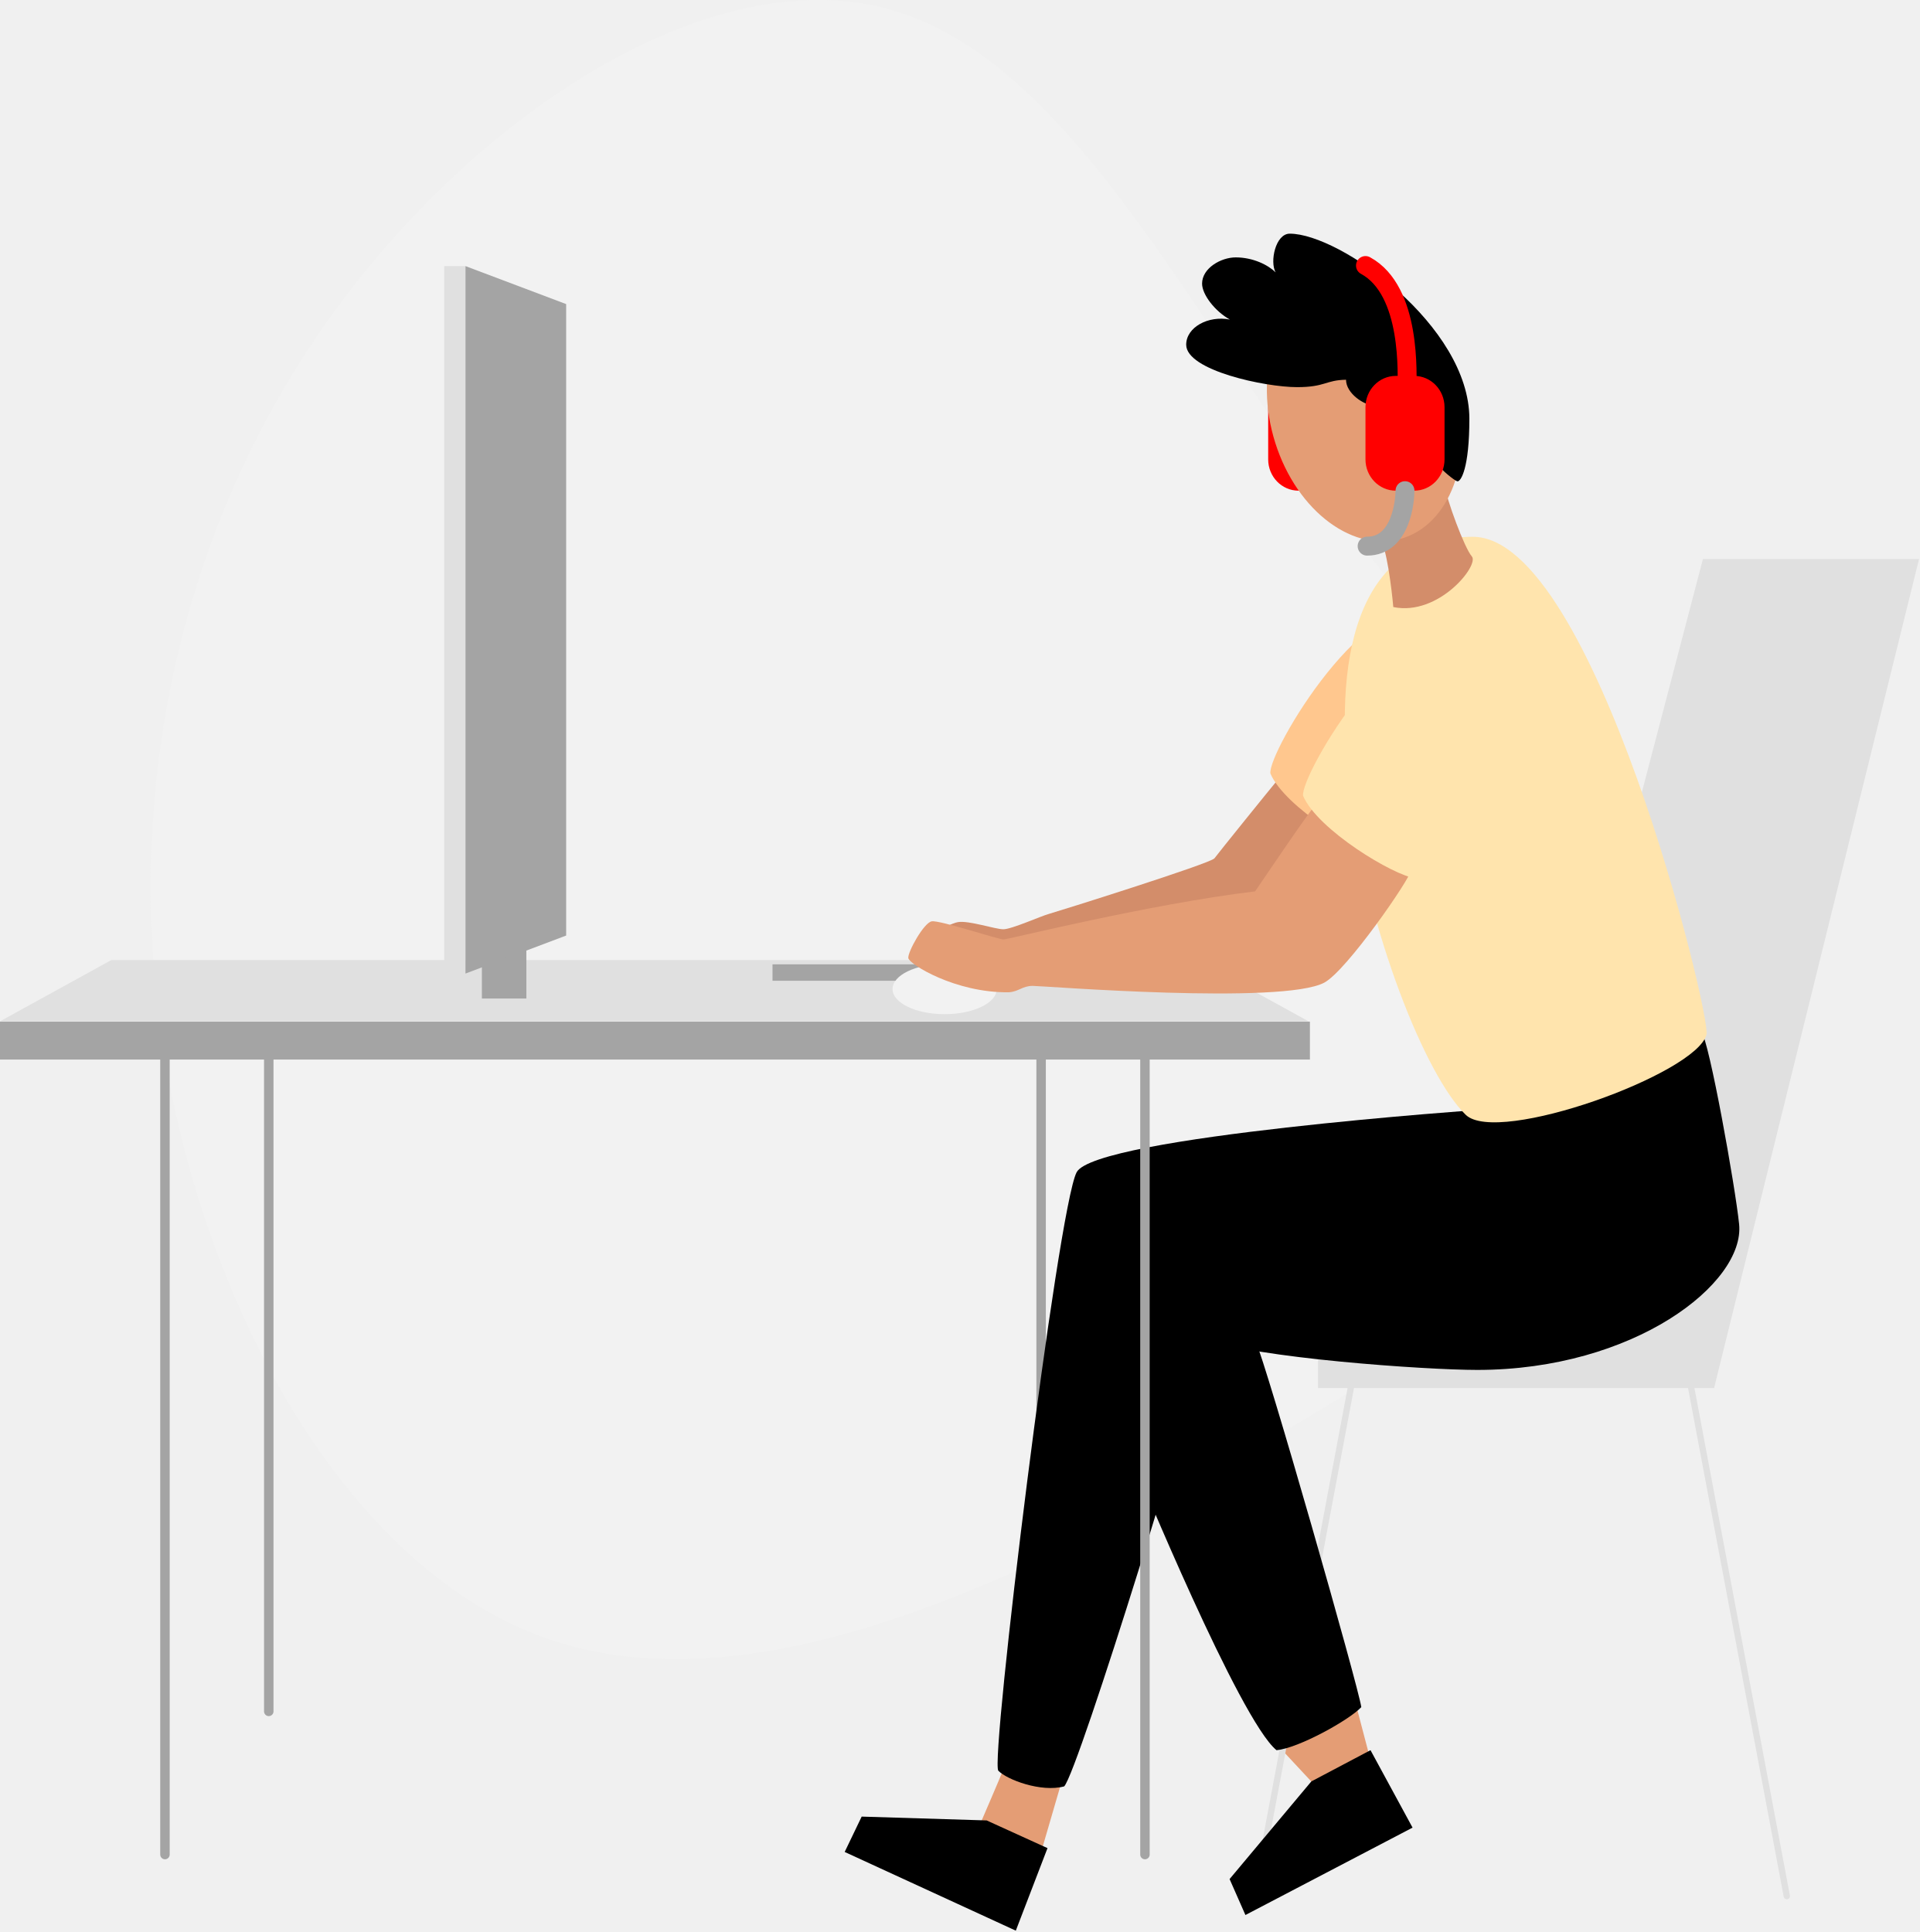
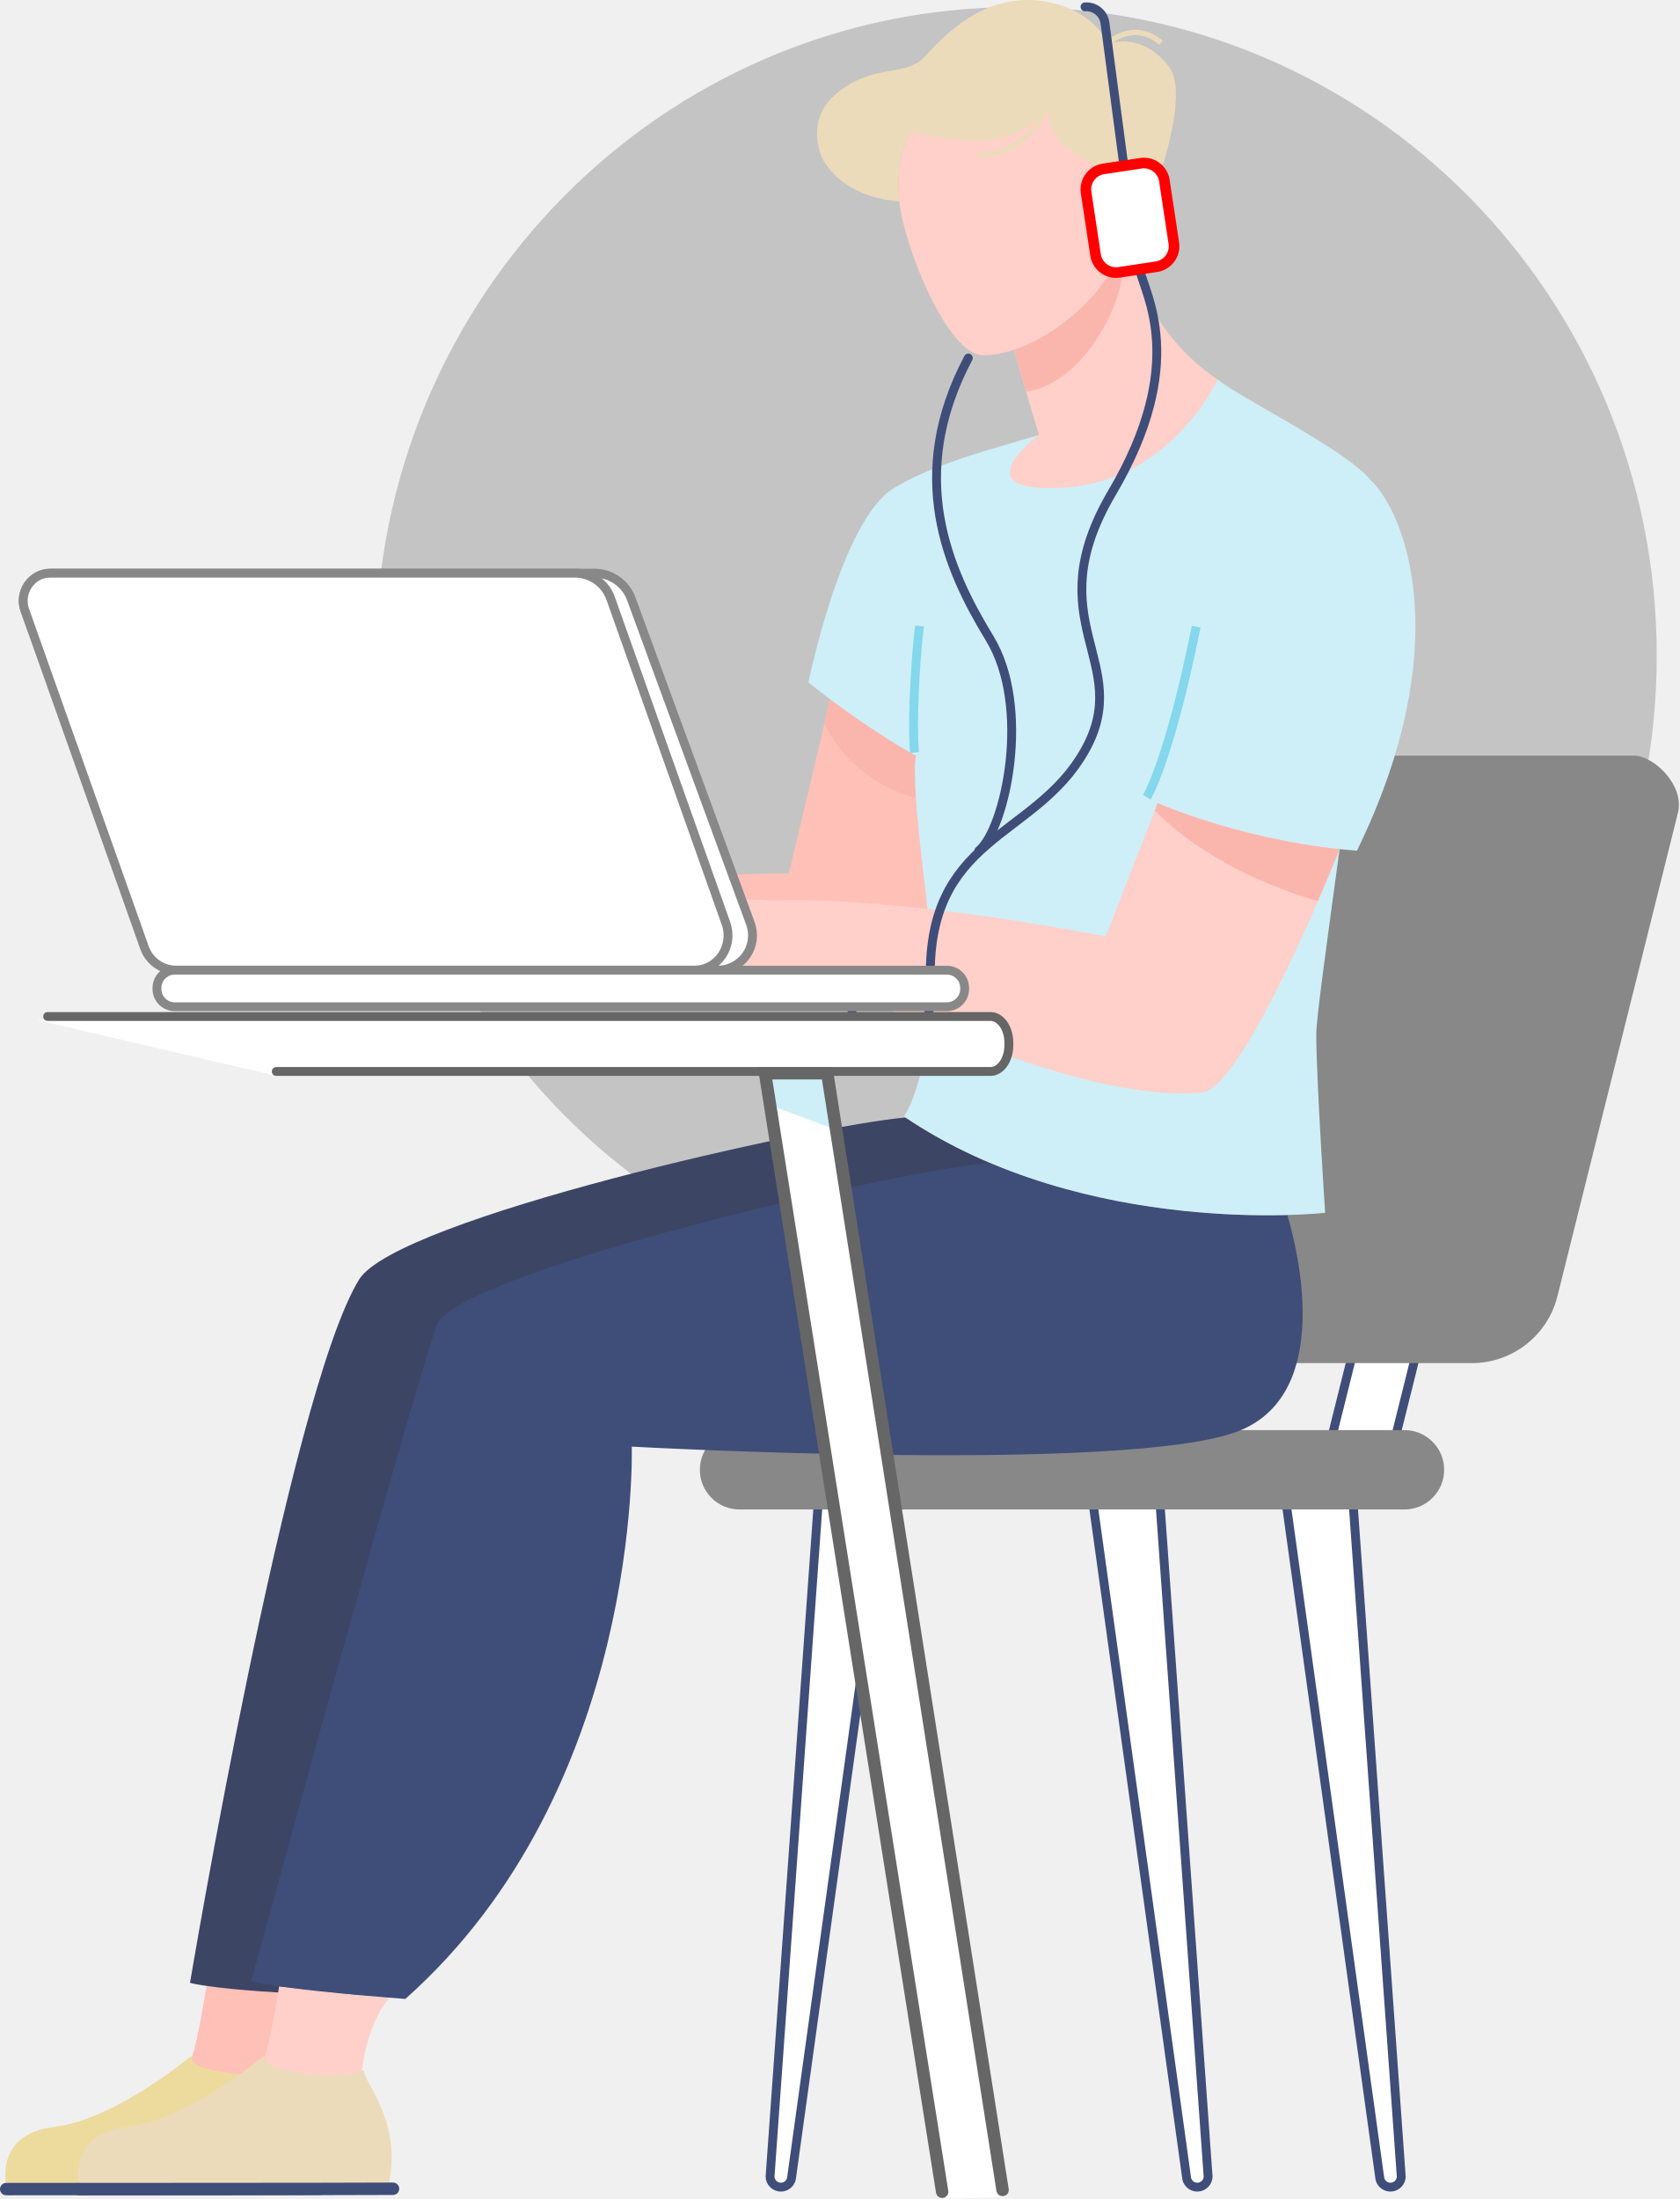
- <svg xmlns="http://www.w3.org/2000/svg" width="609" height="613" viewBox="0 0 609 613" fill="none">
-   <path d="M423.952 162.251C472.428 228.349 531.545 282.288 528.34 331.628C525.135 380.844 459.624 425.346 387.023 465.628C314.309 505.961 234.616 542.075 172.27 519.452C109.924 496.829 64.902 415.229 51.873 332.844C38.845 250.459 57.506 167.081 104.163 101.462C150.82 35.844 225.241 -12.322 281.489 2.79C337.737 17.903 375.476 96.036 423.952 162.251Z" fill="#F2F2F2" />
-   <path d="M330.27 336.178V543.001" stroke="#A4A4A4" stroke-width="3" stroke-linecap="round" stroke-linejoin="round" />
-   <path d="M417.767 119.271H411.918C406.607 119.271 402.302 123.715 402.302 129.197V145.757C402.302 151.239 406.607 155.683 411.918 155.683H417.767C423.077 155.683 427.382 151.239 427.382 145.757V129.197C427.382 123.715 423.077 119.271 417.767 119.271Z" fill="#FF0000" />
-   <path d="M318.171 561.72C317.281 564.011 311.216 578.064 311.216 578.064L330.814 585.774L336.664 565.69L318.171 561.72Z" fill="#E49D75" />
-   <path d="M430.402 541.851L434.433 557.203L416.789 566.112L405.155 553.614L430.402 541.851Z" fill="#E49D75" />
-   <path d="M405.115 247.68C403.104 250.079 386.446 270.708 385.252 272.337C384.058 273.967 335.285 289.269 332.713 289.981C330.141 290.692 320.895 294.844 318.291 294.844C315.687 294.844 307.33 291.991 303.868 292.578C300.407 293.165 289.357 299.841 290.423 302.504C291.489 305.167 410.78 296.275 410.78 296.275L423.784 254.496L405.115 247.68Z" fill="#D38D6A" />
-   <path d="M428.512 440.417L398.2 601.614" stroke="#E0E0E0" stroke-width="2" stroke-linecap="round" stroke-linejoin="round" />
-   <path d="M540.215 177.379H608.77L543.756 440.416H418.111V423.294L488.461 375.071L540.215 177.379Z" fill="#E0E0E0" />
-   <path d="M398.224 425.329C401.701 432.666 431.076 535.664 431.837 541.653C428.095 545.706 411.869 554.722 404.939 555.309C393.2 545.772 360.309 465.686 360.309 465.686C360.309 465.686 371.51 399.24 398.224 425.329Z" fill="black" />
-   <path d="M539.678 327.211C542.226 330.338 550.471 376.485 551.697 388.421C553.579 407.181 518.348 434.659 468.614 434.659C452.197 434.659 397.839 430.879 382.223 424.791C381.422 434.99 342.048 562.191 337.585 566.798C330.254 568.775 319.413 564.664 316.704 561.835C313.996 559.007 335.518 383.284 341.543 371.936C347.569 360.587 470.337 352.059 470.337 352.059L539.678 327.211Z" fill="black" />
-   <path d="M454.456 195.494C477.508 209.382 443.038 270.046 438.679 271.593C431.733 270.766 407.543 256.166 403.008 245.422C402.03 238.821 434.769 183.624 454.456 195.494Z" fill="#FFC78E" />
-   <path d="M467.228 170.315C505.761 170.315 542.867 322.174 541.344 328.253C538.227 340.719 475.105 363.515 464.977 353.722C439.361 328.973 392.118 170.315 467.228 170.315Z" fill="#FFE4AD" />
-   <path d="M536.513 440.417L566.824 601.614" stroke="#E0E0E0" stroke-width="2" stroke-linecap="round" stroke-linejoin="round" />
-   <path d="M332.297 586.386L322.241 612.574L267.956 587.602L273.348 576.385L312.995 577.601L332.297 586.386Z" fill="black" />
-   <path d="M434.761 555.309L448.102 579.884L395.083 607.611L390.059 596.204L415.988 565.227L434.761 555.309Z" fill="black" />
-   <path d="M458.102 153.59C458.975 158.619 464.512 173.781 466.916 176.56C469.319 179.34 456.379 195.585 441.989 192.607C441.556 187.504 439.849 173.053 437.59 170.655C435.33 168.256 458.102 153.59 458.102 153.59Z" fill="#D38D6A" />
-   <path d="M445.392 170.644C461.023 165.379 468.078 143.344 461.15 121.428C454.222 99.511 435.935 86.013 420.305 91.278C404.675 96.544 397.62 118.579 404.548 140.495C411.475 162.411 429.762 175.91 445.392 170.644Z" fill="#E49D75" />
-   <path d="M409.145 74.141C425.106 74.141 466.122 103.415 466.122 132.87C466.122 148.677 463.414 152.722 462.389 152.722C461.363 152.722 451.459 144.789 451.459 139.09C451.459 133.391 449.512 124.962 447.613 124.962C444.408 124.962 443.936 128.643 435.875 128.643C432.79 128.643 426.997 124.846 426.997 120.487C420.451 120.603 420.451 122.836 411.469 122.836C401.293 122.836 376.294 117.526 376.294 109.37C376.294 103.845 383.273 100.04 390.147 101.388C385.492 98.816 381.334 93.505 381.334 89.99C381.334 85.068 387.343 81.668 391.998 81.668C397.519 81.668 402.278 84.067 404.658 86.416C402.759 83.025 404.634 74.141 409.145 74.141Z" fill="black" />
-   <path d="M446.339 141.787C450.911 141.787 454.616 137.961 454.616 133.242C454.616 128.523 450.911 124.697 446.339 124.697C441.768 124.697 438.062 128.523 438.062 133.242C438.062 137.961 441.768 141.787 446.339 141.787Z" fill="#E49D75" />
-   <path d="M415.539 324.159H0V336.186H415.539V324.159Z" fill="#A4A4A4" />
-   <path d="M379.795 304.622H207.766H207.333H35.303L0 324.052H207.333H207.766H415.107L379.795 304.622Z" fill="#E0E0E0" />
-   <path d="M52.33 336.178V588.429" stroke="#A4A4A4" stroke-width="3" stroke-linecap="round" stroke-linejoin="round" />
-   <path d="M85.262 336.178V543.001" stroke="#A4A4A4" stroke-width="3" stroke-linecap="round" stroke-linejoin="round" />
-   <path d="M363.209 336.178V588.429" stroke="#A4A4A4" stroke-width="3" stroke-linecap="round" stroke-linejoin="round" />
-   <path d="M318.739 305.97H245.064V311.181H318.739V305.97Z" fill="#A4A4A4" />
-   <path d="M166.974 299.485H152.872V316.814H166.974V299.485Z" fill="#A4A4A4" />
-   <path d="M299.662 321.785C308.786 321.785 316.183 318.215 316.183 313.811C316.183 309.407 308.786 305.837 299.662 305.837C290.537 305.837 283.14 309.407 283.14 313.811C283.14 318.215 290.537 321.785 299.662 321.785Z" fill="#F2F2F2" />
-   <path d="M416.861 255.968C414.458 258.673 399.746 280.51 398.16 282.817C364.507 286.871 320.038 298.012 318.403 298.07C316.768 298.128 298.067 291.875 295.559 292.33C293.051 292.785 287.923 302.066 288.14 303.976C288.356 305.887 303.083 315.069 320.038 314.837C323.243 314.614 324.292 312.81 327.617 312.81C330.943 312.81 406.942 318.873 420.13 311.76C427.302 307.88 447.453 278.624 447.453 276.432C447.453 274.24 416.861 255.968 416.861 255.968Z" fill="#E49D75" />
-   <path d="M464.832 202.575C487.877 216.463 453.415 277.127 449.056 278.673C442.101 277.846 417.919 263.247 413.376 252.502C412.398 245.901 445.138 190.705 464.832 202.575Z" fill="#FFE4AD" />
-   <path d="M147.671 84.431H140.917V308.898H147.671V84.431Z" fill="#E0E0E0" />
-   <path d="M147.663 84.431V196.66V308.898L179.601 296.838V196.66V96.483L147.663 84.431Z" fill="#A4A4A4" />
-   <path d="M448.631 119.271H442.782C437.472 119.271 433.167 123.715 433.167 129.197V145.757C433.167 151.239 437.472 155.683 442.782 155.683H448.631C453.941 155.683 458.246 151.239 458.246 145.757V129.197C458.246 123.715 453.941 119.271 448.631 119.271Z" fill="#FF0000" />
-   <path d="M446.339 123.862C446.339 119.271 447.878 92.231 433.167 84.249" stroke="#FF0000" stroke-width="6" stroke-linecap="round" stroke-linejoin="round" />
-   <path d="M445.706 155.683C445.706 158.322 444.697 173.285 433.688 173.285" stroke="#A4A4A4" stroke-width="6" stroke-linecap="round" stroke-linejoin="round" />
+ <svg xmlns="http://www.w3.org/2000/svg" width="948" height="1241" viewBox="0 0 948 1241" fill="none">
+   <g clip-path="url(#clip0)">
+     <ellipse cx="573.5" cy="370" rx="361.5" ry="366" fill="#C4C4C4" />
+     <path d="M440.7 1234.31C439.114 1234.31 437.589 1233.69 436.449 1232.59C435.309 1231.49 434.642 1229.99 434.59 1228.4L461.79 847.88H499.61L446.81 1228.4C446.758 1229.99 446.092 1231.49 444.951 1232.59C443.811 1233.69 442.286 1234.31 440.7 1234.31V1234.31Z" fill="white" stroke="#3F4D79" stroke-width="5" stroke-miterlimit="10" stroke-linecap="round" />
+     <path d="M675.7 1234.31C674.114 1234.31 672.589 1233.69 671.449 1232.59C670.309 1231.49 669.642 1229.99 669.59 1228.4L616.79 847.88H654.61L681.81 1228.4C681.758 1229.99 681.092 1231.49 679.951 1232.59C678.811 1233.69 677.286 1234.31 675.7 1234.31V1234.31Z" fill="white" stroke="#3F4D79" stroke-width="5" stroke-miterlimit="10" stroke-linecap="round" />
+     <path d="M784.7 1234.31C783.114 1234.31 781.589 1233.69 780.449 1232.59C779.309 1231.49 778.642 1229.99 778.59 1228.4L725.79 847.88H763.61L790.81 1228.4C790.758 1229.99 790.092 1231.49 788.951 1232.59C787.811 1233.69 786.286 1234.31 784.7 1234.31V1234.31Z" fill="white" stroke="#3F4D79" stroke-width="5" stroke-miterlimit="10" stroke-linecap="round" />
+     <path d="M798.68 766.29L787.76 810.09H751.86L762.78 766.29H798.68Z" fill="white" stroke="#3F4D79" stroke-width="5" stroke-miterlimit="10" stroke-linecap="round" />
+     <path d="M658.55 766.29L647.63 810.09H611.73L622.65 766.29H658.55Z" fill="white" stroke="#3F4D79" stroke-width="5" stroke-miterlimit="10" stroke-linecap="round" />
+     <path d="M792.62 807.08H417.37C404.999 807.08 394.97 817.107 394.97 829.475C394.97 841.843 404.999 851.87 417.37 851.87H792.62C804.991 851.87 815.02 841.843 815.02 829.475C815.02 817.107 804.991 807.08 792.62 807.08Z" fill="#888888" />
+     <path d="M947 458.53L878.95 731.53C876.262 742.308 870.046 751.878 861.292 758.717C852.538 765.555 841.748 769.27 830.64 769.27H582.64C568.91 769.27 559.36 748.52 564.09 728.95L631.88 448.61C635.1 435.29 643.45 426.45 652.8 426.45H922.24C933.18 426.45 950.73 443 947 458.53Z" fill="#888888" />
+     <path d="M164.34 1168.44C164.34 1175.36 185.75 1196.55 178.54 1231.97C178.54 1231.97 125.72 1232.05 99.81 1232.21C69.01 1232.4 3.5 1232.4 3.5 1232.4C3.5 1232.4 -2.86 1204.17 30.88 1200.26C64.62 1196.35 107.39 1160.69 107.39 1160.69L164.34 1168.44Z" fill="#ECDB9D" />
+     <path d="M180.81 1235.21C150.01 1235.4 3.5 1235.4 3.5 1235.4" stroke="#3F4D79" stroke-width="7" stroke-miterlimit="10" stroke-linecap="round" />
+     <path d="M108.39 1160.69C111.73 1151.38 116.54 1120.97 116.54 1120.97L170.81 1125.73C170.81 1125.73 161.81 1146.06 163.34 1167.44C163.86 1174.65 104.72 1170.9 108.39 1160.69Z" fill="#FFC0B7" />
+     <path d="M656.08 781.24C595.74 805.9 312.87 790.33 312.87 790.33C312.87 790.33 307.08 1011.94 200.71 1126.66C200.71 1126.66 127.34 1124.2 107.23 1119.01C107.23 1119.01 162.83 787.35 202.58 722.2C223.58 687.71 460.02 635.08 511 630.65C526.184 640.765 542.301 649.404 559.13 656.45C605.47 676 653 683 688.74 685.07C694.23 717.11 695.1 765.3 656.08 781.24Z" fill="#3C4564" />
+     <path d="M205.34 1168.44C205.34 1175.36 226.75 1196.55 219.54 1231.97C219.54 1231.97 166.72 1232.05 140.81 1232.21C110.01 1232.4 44.5 1232.4 44.5 1232.4C44.5 1232.4 38.14 1204.17 71.88 1200.26C105.62 1196.35 148.39 1160.69 148.39 1160.69L205.34 1168.44Z" fill="#ECDBBA" />
+     <path d="M221.81 1235.21C191.01 1235.4 44.5 1235.4 44.5 1235.4" stroke="#3F4D79" stroke-width="7" stroke-miterlimit="10" stroke-linecap="round" />
+     <path d="M149.39 1160.69C152.73 1151.38 157.54 1120.97 157.54 1120.97L219.81 1127.73C219.81 1127.73 208.51 1138.09 204.34 1167.44C203.32 1174.59 145.72 1170.9 149.39 1160.69Z" fill="#FFCFC9" />
+     <path d="M699.75 807.31C639.41 832 356.54 816.4 356.54 816.4C356.54 816.4 362.38 1009.4 228.76 1128.08C228.76 1128.08 161.9 1123.27 141.76 1118.08C141.76 1118.08 227.4 804.72 246.22 748.27C256.52 717.37 519.22 657.79 559.1 656.45C624.89 684.21 693 686.6 726.54 685.7C732.53 706 752.26 785.86 699.75 807.31Z" fill="#3F4D79" />
+     <path d="M527.25 547C458.81 560.65 294.39 554.8 225.46 540.95C221.721 543.841 217.792 546.476 213.7 548.84C204.7 554.01 187.37 558.19 183.26 557.96C179.15 557.73 153.93 553.86 153.93 553.86C153.93 553.86 153.03 551.01 156.72 547.25C160.41 543.49 187.46 546.48 177.57 538.25C173.17 534.57 151.26 542.85 141.73 552.03C132.2 561.21 127.73 553.94 127.73 553.94C127.73 553.94 136.85 536.94 140.12 533.86C143.39 530.78 165.12 517.72 179.84 515.73C190.5 514.29 216.14 516.27 229.71 519.54C280 507.6 376.49 492.38 445.19 492.93C454.32 454.93 465.41 408.41 468.36 394.65L517.2 426.65L527.25 547Z" fill="#FFC0B7" />
+     <path d="M468.36 394.65L465.28 408.3C465.28 408.3 477.93 440.35 518.76 450.93L517.2 426.63L468.36 394.65Z" fill="#FAB6AD" />
+     <path d="M765.82 480.06C765.82 480.06 762.17 479.83 756.02 479.2C749.02 530.89 742.86 574.31 742.86 583.84C742.86 609.45 747.86 684.45 747.86 684.45C747.86 684.45 613 699.58 510.14 630.06C510.14 630.06 533.98 597.97 521.61 496.85C513.39 429.58 517.2 426.63 517.2 426.63C517.2 426.63 492 413.49 456.26 385.18C456.26 385.18 474.81 293.48 504.4 275.49C533.99 257.5 579.91 249.11 610.4 237.63C640.89 226.15 687.24 214.23 687.24 214.23C699.61 224.38 758.34 253.09 772.91 270.31C793.67 289.34 822.13 364.81 765.82 480.06Z" fill="#CEEFF7" />
+     <path d="M647.25 449.9C647.25 449.9 659.86 429.19 675.07 353.69" stroke="#84D7EC" stroke-width="5" stroke-miterlimit="10" />
+     <path d="M516.08 424.72C514.64 406.46 516.58 372.29 518.94 353.3" stroke="#84D7EC" stroke-width="5" stroke-miterlimit="10" />
+     <path d="M756 479.2C756 479.2 702.55 614.28 678.35 616.52C599.53 623.81 467.81 548.75 439.35 547.87L426.87 547.47C419.87 551.58 410.97 555.08 403.44 552.87C388.26 548.43 376.1 537.46 366.04 542.17C355.98 546.88 344.37 555.92 337.99 555.17C324.64 553.56 316.94 546.47 316.94 546.47C316.94 546.47 325.25 537.41 333.64 528.8C327.69 531.13 318.64 537.53 314.01 539.73C307.01 543.04 303.41 537.12 303.41 537.12C303.41 537.12 319.02 523.33 324.41 520.06C329.62 516.91 344.24 513.6 351.62 513.44C360.55 512.24 409.53 505.55 434.77 508.21C463.71 507.14 521.77 509.21 624.05 528.44L653.36 453.26C653.36 453.26 697.87 473.05 756 479.2Z" fill="#FFCFC9" />
+     <path d="M756 479.21C756 479.21 751.17 491.42 743.75 508.56C719.44 501.38 680.03 486.13 651.75 457.38L653.36 453.24C653.36 453.24 697.88 473.05 756 479.21Z" fill="#FAB6AD" />
+     <path d="M633.78 124.14C633.78 124.14 637.78 181.14 687.21 214.23C687.21 214.23 661.16 271.23 601.1 275.17C541.04 279.11 586.33 245.38 586.33 245.38C586.33 245.38 570.66 193.53 568 181.17L633.78 124.14Z" fill="#FFCFC9" />
+     <path d="M633.6 153.74C630.6 179.81 607.6 217.18 579.07 221.01C574.59 205.76 569.43 187.79 568.01 181.17L630.46 127L632.4 130.86C632.4 130.86 634.24 148.24 633.6 153.74Z" fill="#FAB6AD" />
+     <path d="M629.08 128.22C629.08 128.22 630.01 146.09 627.61 151.08C616.56 174.08 581.91 200.48 554.97 200.48C534.12 200.48 509.69 136.95 507.49 113.54C505.29 90.13 508.37 53.04 564.89 48.63C621.41 44.22 625.39 102.94 625.39 102.94L629.08 128.22Z" fill="#FFCFC9" />
+     <path d="M464.21 89.7C464.21 89.7 453.7 68.82 471.27 53.49C492 35.38 511 43.77 521.62 32.29C532.24 20.81 554.43 -3.71 587.42 0.48C617 4.24 625.63 24.78 625.63 24.78C625.63 24.78 643.93 17.07 659.82 37.78C675.71 58.49 637.33 144.78 637.33 144.78C637.33 144.78 627 110.4 625.39 103C621.78 86.43 589.18 90.34 591.83 57.95C591.83 57.95 583 80.03 549.44 79.61C539.44 79.49 526.52 76.75 513.69 74.85C506.59 87.42 506.4 102.15 507.49 113.59C507.49 113.54 477.48 113.08 464.21 89.7Z" fill="#ECDBBA" />
+     <path d="M624.72 24.78C624.72 24.78 639.54 10.69 655.27 24.16" stroke="#ECDBBA" stroke-width="3" stroke-miterlimit="10" />
+     <path d="M591.83 56.08C591.83 56.08 585.68 85.81 552.17 87.75" stroke="#ECDBBA" stroke-width="3" stroke-miterlimit="10" />
+     <path d="M634.27 93.54L623.61 13.05C623.257 10.371 621.894 7.928 619.799 6.221C617.703 4.514 615.035 3.673 612.34 3.87" stroke="#3F4D79" stroke-width="5" stroke-miterlimit="10" stroke-linecap="round" />
+     <path d="M643.14 151.92C646 166 670.9 204.51 627.61 278C584.32 351.49 640.61 373.38 612.14 423.72C583.67 474.06 521.95 471.3 525.14 555.54C527.24 610.97 477.54 618.47 480.41 555.54" stroke="#3F4D79" stroke-width="5" stroke-miterlimit="10" stroke-linecap="round" />
+     <path d="M552.43 480.07C567.29 467.94 582.32 399.25 558.48 360.17C534.64 321.09 511.34 268.41 546.48 202.05" stroke="#3F4D79" stroke-width="5" stroke-miterlimit="10" stroke-linecap="round" />
+     <path d="M643.81 92.135L622.789 95.31C616.394 96.276 611.993 102.243 612.959 108.638L618.281 143.868C619.247 150.263 625.214 154.664 631.609 153.698L652.63 150.523C659.025 149.557 663.426 143.59 662.46 137.195L657.138 101.965C656.172 95.57 650.205 91.169 643.81 92.135Z" fill="white" stroke="#FF0000" stroke-width="6" stroke-miterlimit="10" />
+     <path d="M20.9 575.65H559C564.72 575.65 569.36 582.29 569.36 590.49V591.85C569.36 600.04 564.72 606.68 559 606.68H153.9" fill="white" />
+     <path d="M26.9 573.65H559C564.72 573.65 569.36 580.29 569.36 588.49V589.85C569.36 598.04 564.72 604.68 559 604.68H155.9" stroke="#666666" stroke-width="5" stroke-miterlimit="10" stroke-linecap="round" />
+     <path d="M533.71 1240.91L431.76 605.68H466.86L567.81 1239.91L533.71 1240.91Z" fill="white" />
+     <path d="M472.79 637.94L434.93 623.81L431.75 605.68H466.87L472.79 637.94Z" fill="#CEEFF7" />
+     <path d="M531.71 1236.91L431.76 605.68H466.86L565.81 1235.91" stroke="#666666" stroke-width="7" stroke-miterlimit="10" stroke-linecap="round" />
+     <path d="M405.1 547.5H102.27C98.257 547.502 94.341 546.272 91.05 543.975C87.759 541.679 85.253 538.427 83.87 534.66L14.08 344.47C13.207 342.111 12.918 339.577 13.237 337.082C13.556 334.588 14.474 332.207 15.912 330.144C17.351 328.081 19.266 326.397 21.497 325.235C23.727 324.072 26.205 323.467 28.72 323.47H335.55C340.078 323.474 344.496 324.87 348.204 327.469C351.912 330.068 354.732 333.745 356.28 338L423.5 521.16C424.585 524.121 424.938 527.301 424.532 530.428C424.125 533.556 422.969 536.539 421.163 539.124C419.357 541.71 416.954 543.821 414.157 545.279C411.361 546.737 408.254 547.499 405.1 547.5Z" fill="white" stroke="#888888" stroke-width="5" stroke-miterlimit="10" />
+     <path d="M391.92 547.5H99.27C95.343 547.46 91.524 546.204 88.34 543.904C85.156 541.605 82.763 538.375 81.49 534.66L14.05 344.47C10.44 334.3 17.72 323.47 28.2 323.47H324.71C329.132 323.519 333.43 324.938 337.012 327.531C340.593 330.124 343.283 333.764 344.71 337.95L409.71 521.12C414.23 534 405.08 547.5 391.92 547.5Z" fill="white" stroke="#888888" stroke-width="5" stroke-miterlimit="10" />
+     <path d="M534.34 547.5H98.65C93.088 547.5 88.58 552.009 88.58 557.57V558.09C88.58 563.652 93.088 568.16 98.65 568.16H534.34C539.902 568.16 544.41 563.652 544.41 558.09V557.57C544.41 552.009 539.902 547.5 534.34 547.5Z" fill="white" stroke="#888888" stroke-width="5" stroke-miterlimit="10" />
+   </g>
+   <defs>
+     <clipPath id="clip0">
+       <rect width="947.48" height="1240.91" fill="white" />
+     </clipPath>
+   </defs>
</svg>
